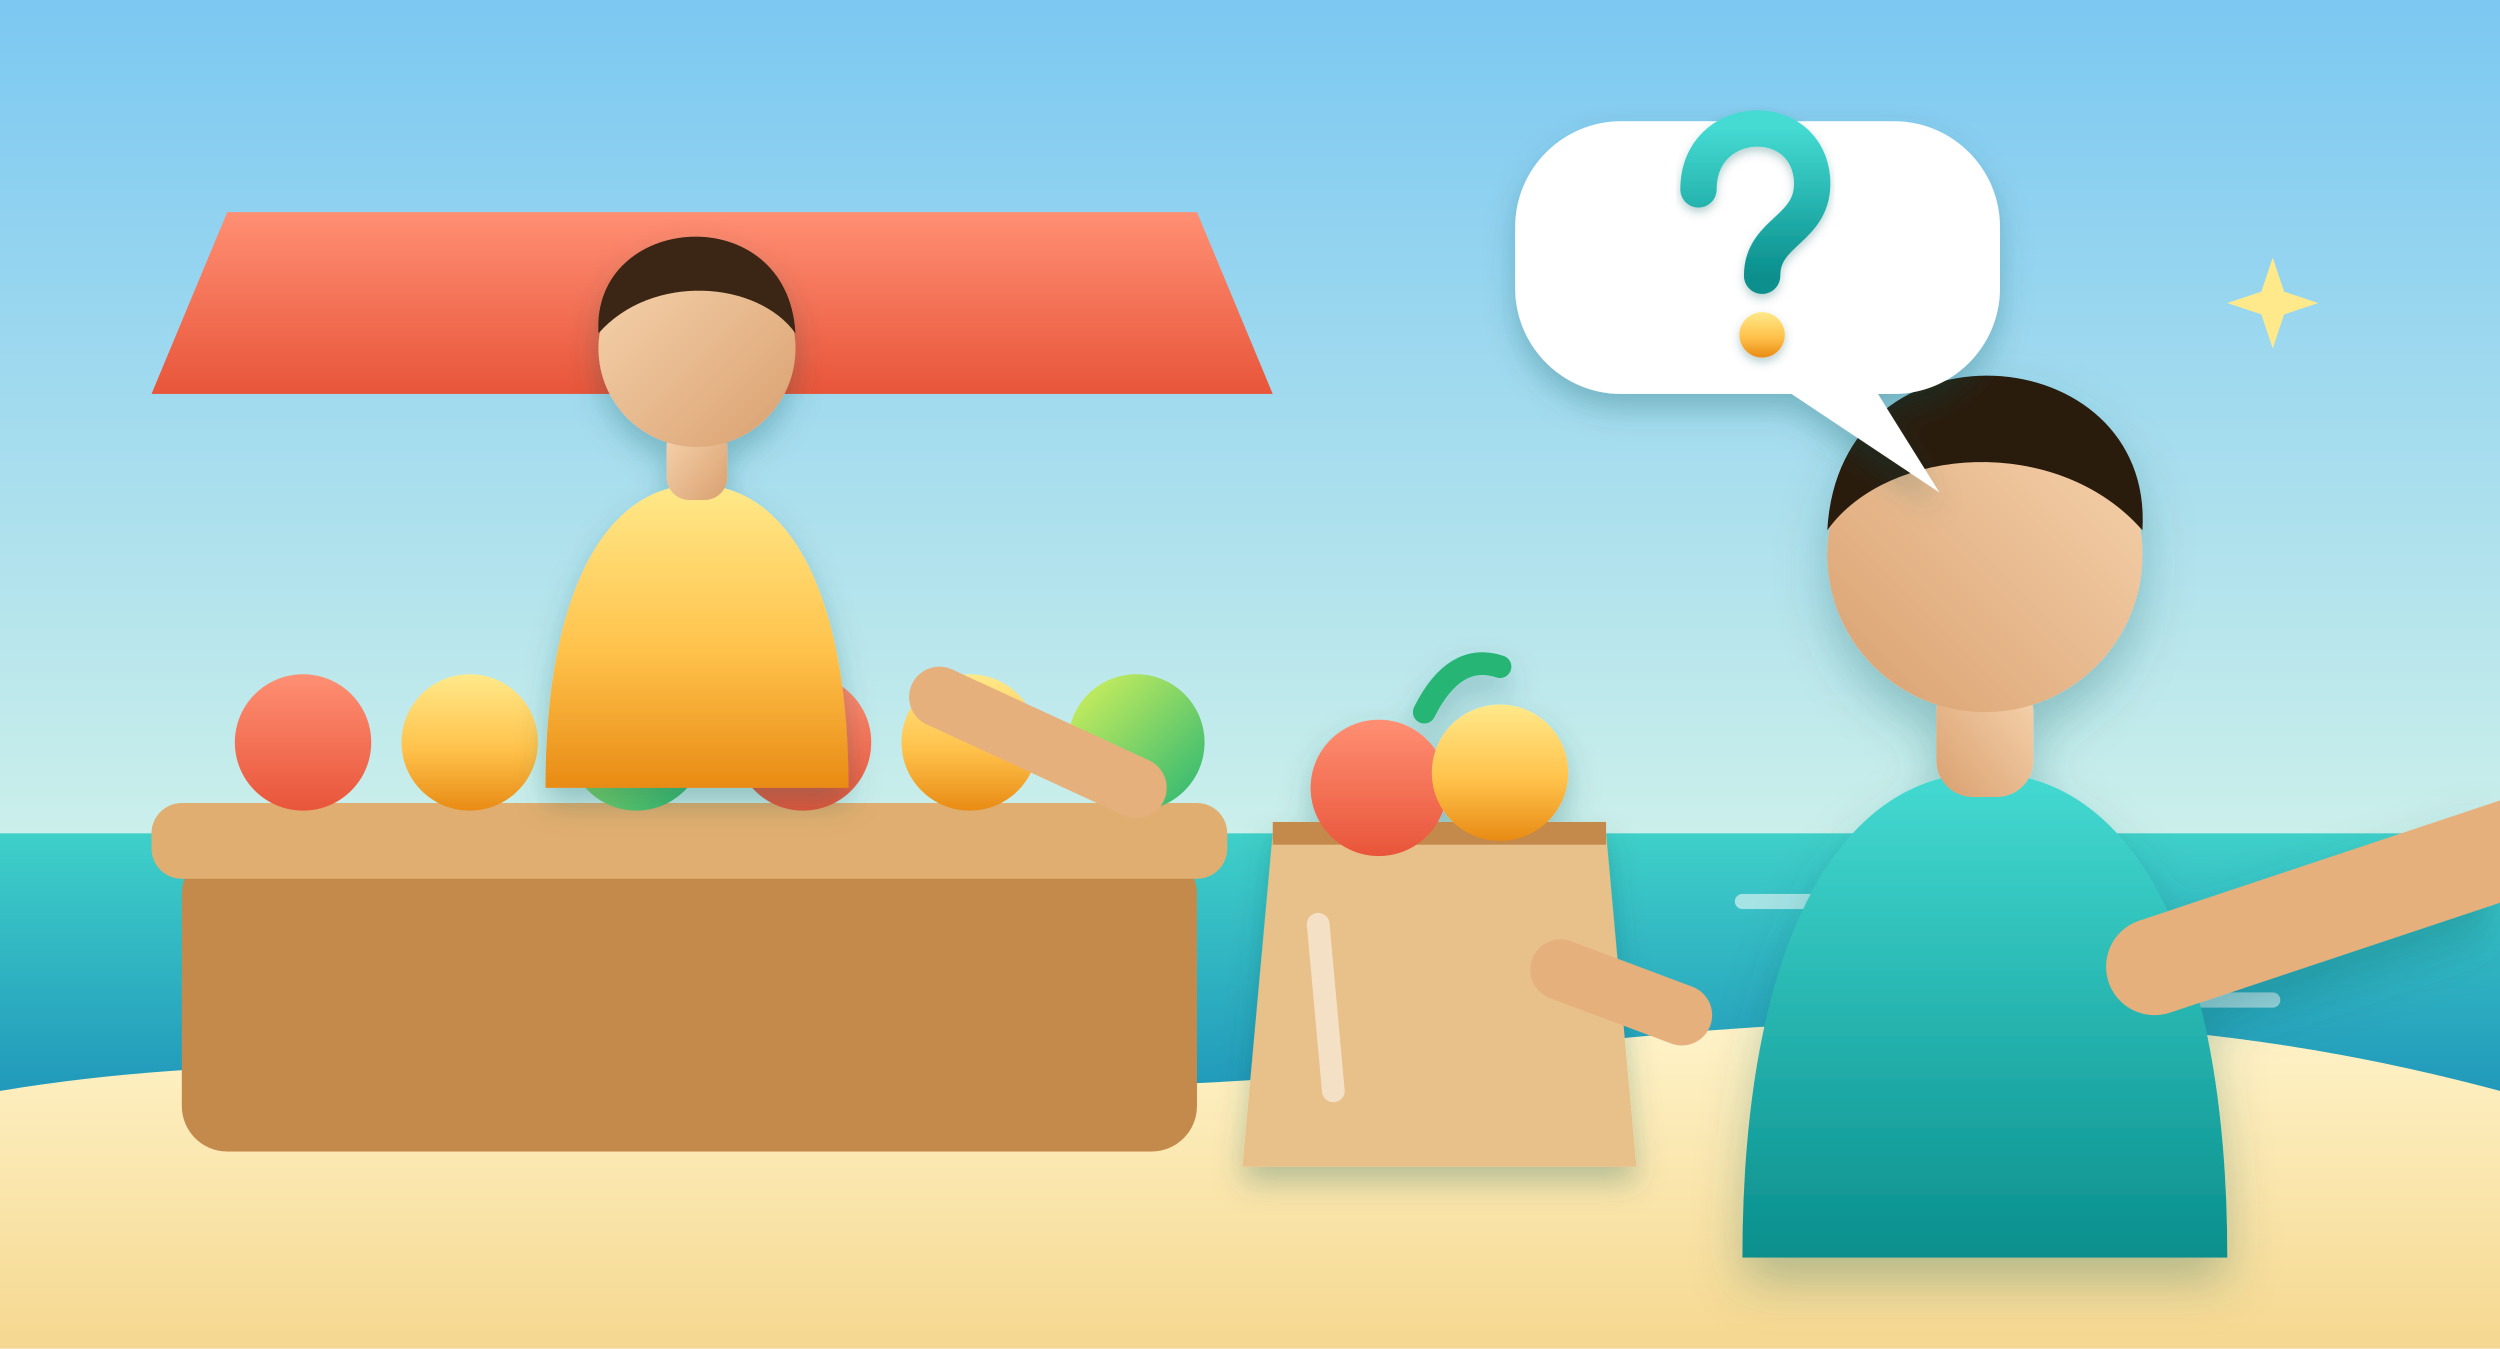
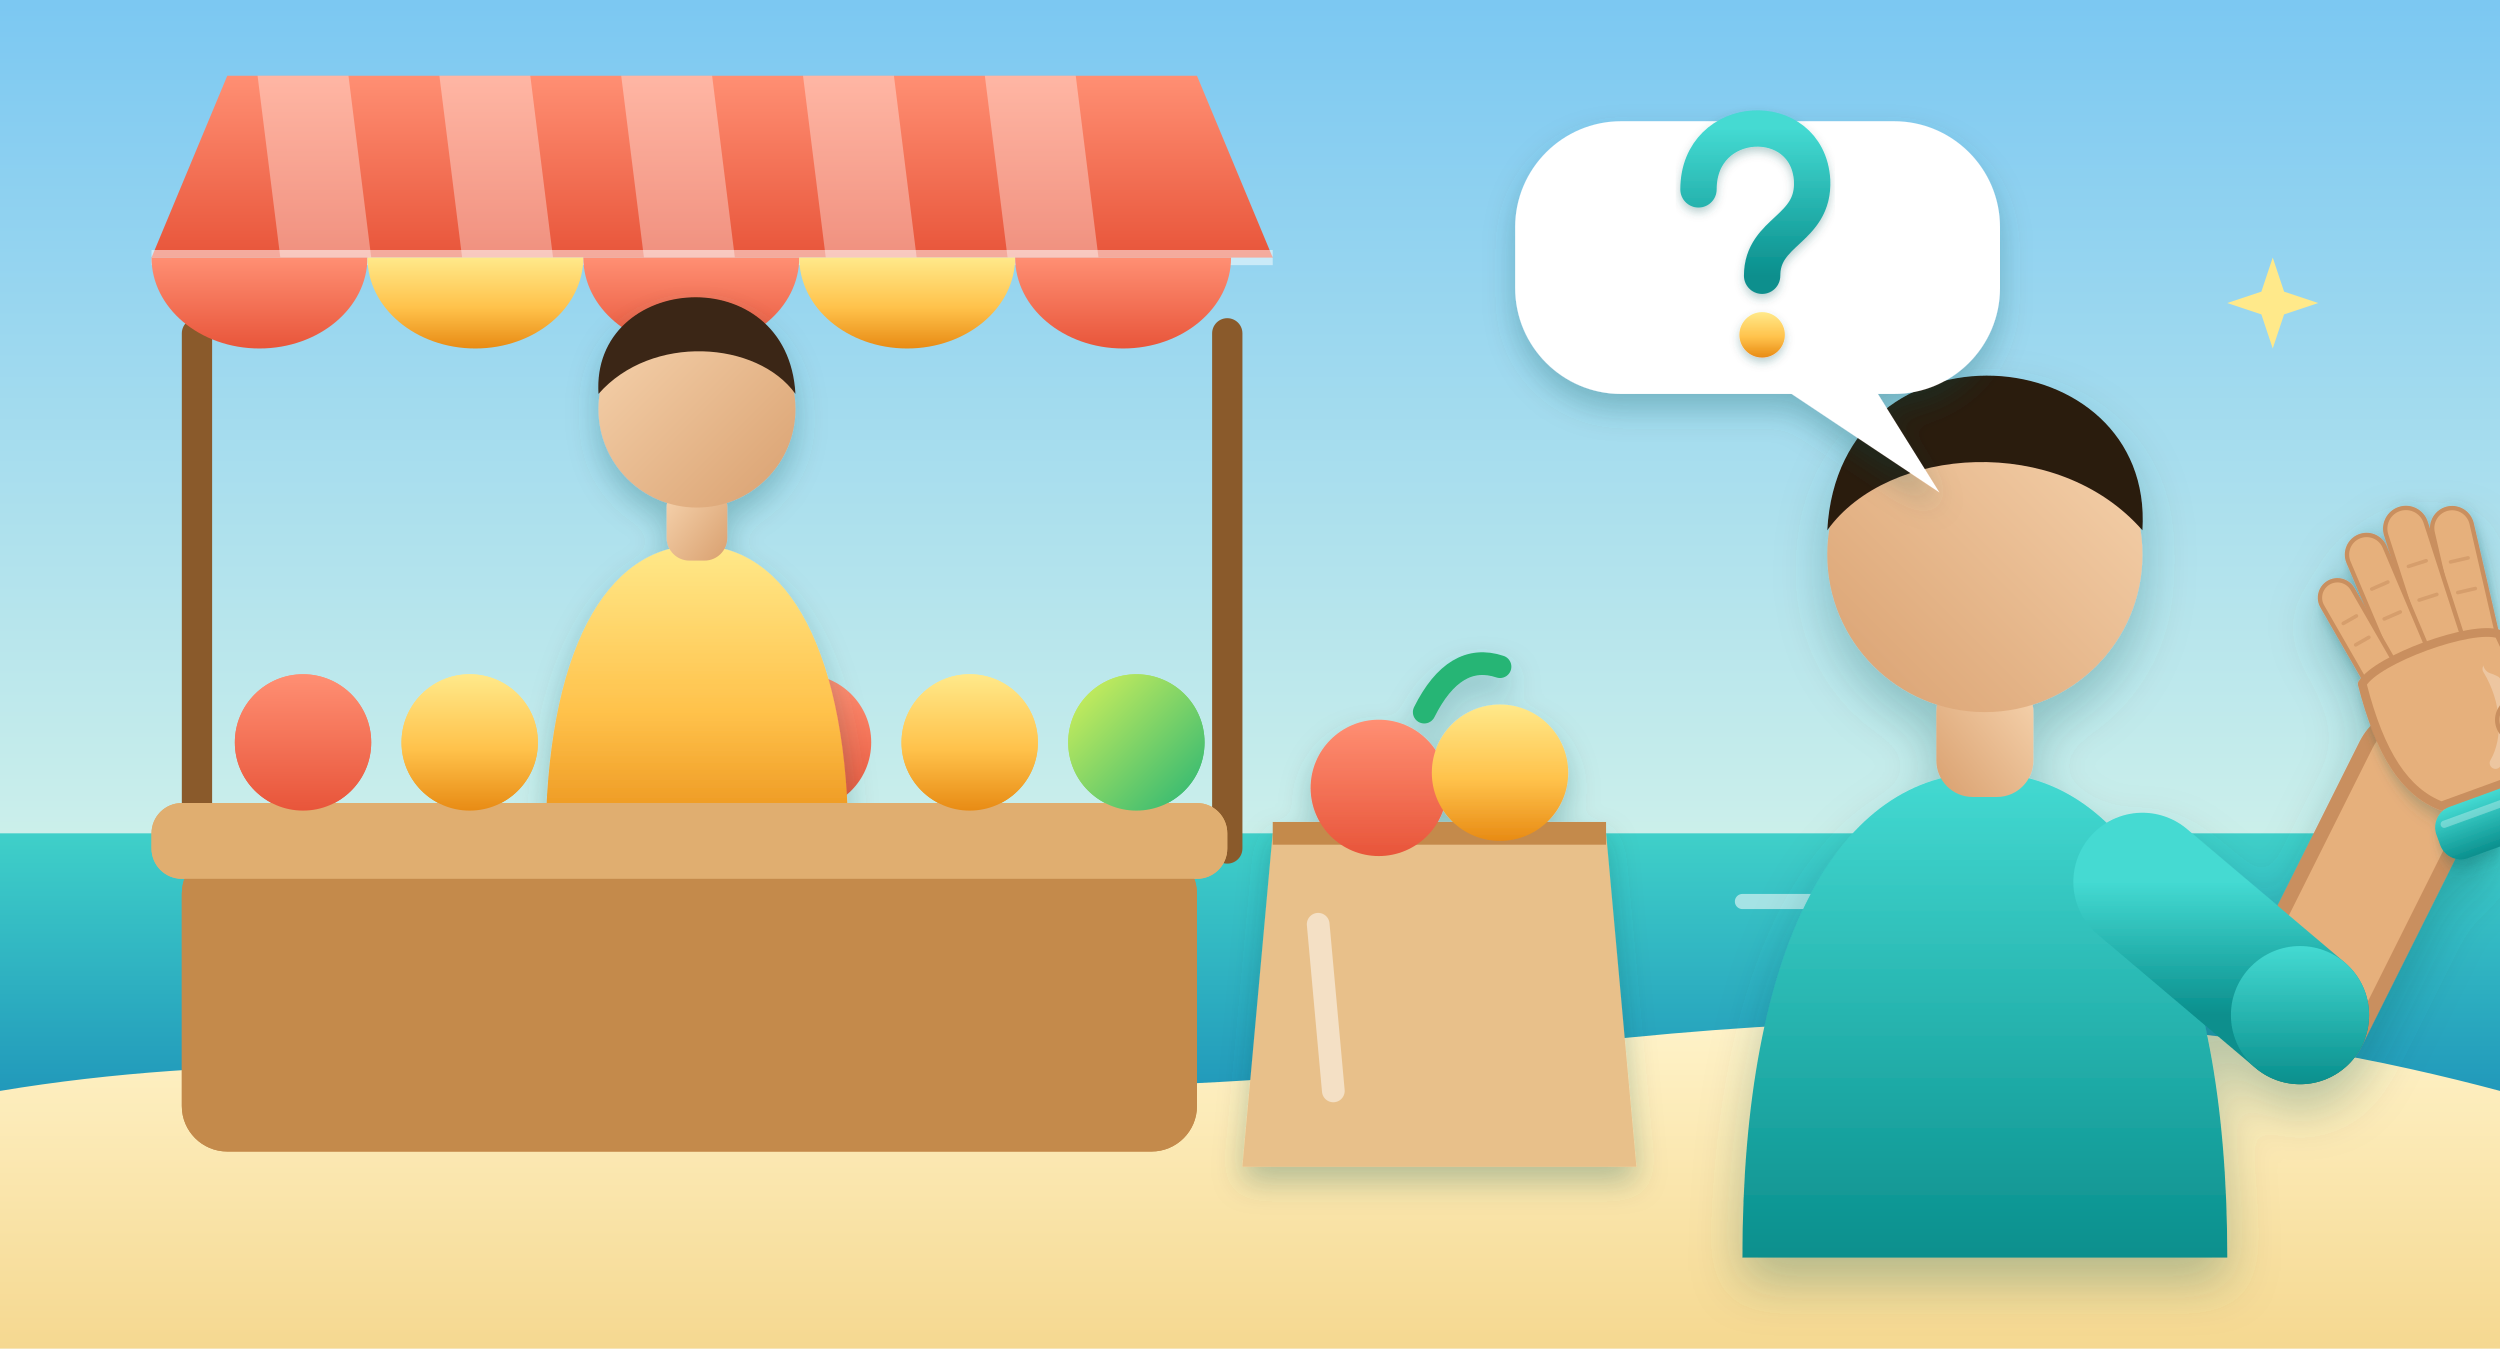
<svg xmlns="http://www.w3.org/2000/svg" viewBox="0 0 330 178" width="330" height="178" role="img">
  <defs>
    <linearGradient id="que-va-a-llevar-sky" x1="0" y1="0" x2="0" y2="1">
      <stop offset="0" stop-color="#7CC8F2" />
      <stop offset=".65" stop-color="#CFF1EA" />
      <stop offset="1" stop-color="#FFF1C4" />
    </linearGradient>
    <linearGradient id="que-va-a-llevar-sea" x1="0" y1="0" x2="0" y2="1">
      <stop offset="0" stop-color="#3FD0C9" />
      <stop offset="1" stop-color="#1C8FB8" />
    </linearGradient>
    <linearGradient id="que-va-a-llevar-sand" x1="0" y1="0" x2="0" y2="1">
      <stop offset="0" stop-color="#FFF3C9" />
      <stop offset="1" stop-color="#F5D890" />
    </linearGradient>
    <linearGradient id="que-va-a-llevar-leaf" x1="0" y1="0" x2="1" y2="1">
      <stop offset="0" stop-color="#D8F25A" />
      <stop offset="1" stop-color="#27B574" />
    </linearGradient>
    <linearGradient id="que-va-a-llevar-leafd" x1="0" y1="0" x2="1" y2="1">
      <stop offset="0" stop-color="#7FD6A4" />
      <stop offset="1" stop-color="#0E8F78" />
    </linearGradient>
    <linearGradient id="que-va-a-llevar-gold" x1="0" y1="0" x2="0" y2="1">
      <stop offset="0" stop-color="#FFE98A" />
      <stop offset=".55" stop-color="#FFC24B" />
      <stop offset="1" stop-color="#E88B14" />
    </linearGradient>
    <linearGradient id="que-va-a-llevar-teal" x1="0" y1="0" x2="0" y2="1">
      <stop offset="0" stop-color="#44DAD2" />
      <stop offset="1" stop-color="#0A8F8D" />
    </linearGradient>
    <linearGradient id="que-va-a-llevar-coral" x1="0" y1="0" x2="0" y2="1">
      <stop offset="0" stop-color="#FF8F73" />
      <stop offset="1" stop-color="#E8553A" />
    </linearGradient>
    <linearGradient id="que-va-a-llevar-skin" x1="0" y1="0" x2="1" y2="1">
      <stop offset="0" stop-color="#F7D5B0" />
      <stop offset="1" stop-color="#D9A06F" />
    </linearGradient>
    <linearGradient id="que-va-a-llevar-night" x1="0" y1="0" x2="0" y2="1">
      <stop offset="0" stop-color="#16406B" />
      <stop offset=".7" stop-color="#2D7C9E" />
      <stop offset="1" stop-color="#5BB5B8" />
    </linearGradient>
    <linearGradient id="que-va-a-llevar-dawn" x1="0" y1="0" x2="0" y2="1">
      <stop offset="0" stop-color="#9FD8F2" />
      <stop offset=".6" stop-color="#FFE3B0" />
      <stop offset="1" stop-color="#FFB38A" />
    </linearGradient>
    <radialGradient id="que-va-a-llevar-sun" cx=".4" cy=".35" r=".8">
      <stop offset="0" stop-color="#FFF6B8" />
      <stop offset=".5" stop-color="#FFC24B" />
      <stop offset="1" stop-color="#FF9A2E" />
    </radialGradient>
    <radialGradient id="que-va-a-llevar-moon" cx=".35" cy=".35" r=".8">
      <stop offset="0" stop-color="#FFFFFF" />
      <stop offset="1" stop-color="#E9F0C4" />
    </radialGradient>
    <filter id="que-va-a-llevar-sh" x="-20%" y="-20%" width="140%" height="150%">
      <feDropShadow dx="0" dy="2" stdDeviation="2" flood-color="#0B4F55" flood-opacity=".28" />
    </filter>
    <linearGradient id="que-va-a-llevar-wall" x1="0" y1="0" x2="0" y2="1">
      <stop offset="0" stop-color="#FFF6DC" />
      <stop offset="1" stop-color="#FFDDAE" />
    </linearGradient>
    <linearGradient id="que-va-a-llevar-wallt" x1="0" y1="0" x2="0" y2="1">
      <stop offset="0" stop-color="#C9F2E8" />
      <stop offset="1" stop-color="#8FDCCB" />
    </linearGradient>
    <linearGradient id="que-va-a-llevar-wood" x1="0" y1="0" x2="0" y2="1">
      <stop offset="0" stop-color="#E8B878" />
      <stop offset="1" stop-color="#BF8447" />
    </linearGradient>
    <linearGradient id="que-va-a-llevar-road" x1="0" y1="0" x2="0" y2="1">
      <stop offset="0" stop-color="#8AA7A1" />
      <stop offset="1" stop-color="#4F6F6A" />
    </linearGradient>
    <linearGradient id="que-va-a-llevar-steel" x1="0" y1="0" x2="0" y2="1">
      <stop offset="0" stop-color="#F4FAFA" />
      <stop offset="1" stop-color="#A9C4C2" />
    </linearGradient>
    <linearGradient id="que-va-a-llevar-blue" x1="0" y1="0" x2="0" y2="1">
      <stop offset="0" stop-color="#5FB4EE" />
      <stop offset="1" stop-color="#2E6FC0" />
    </linearGradient>
    <linearGradient id="que-va-a-llevar-glass" x1="0" y1="0" x2="1" y2="1">
      <stop offset="0" stop-color="#E6FAFF" />
      <stop offset="1" stop-color="#9ED8EE" />
    </linearGradient>
    <linearGradient id="que-va-a-llevar-red" x1="0" y1="0" x2="0" y2="1">
      <stop offset="0" stop-color="#FF6B52" />
      <stop offset="1" stop-color="#C92E1E" />
    </linearGradient>
    <linearGradient id="que-va-a-llevar-green" x1="0" y1="0" x2="0" y2="1">
      <stop offset="0" stop-color="#7BDB6A" />
      <stop offset="1" stop-color="#2E9E4A" />
    </linearGradient>
  </defs>
  <clipPath id="que-va-a-llevar-clip">
    <rect width="330" height="178" rx="0" />
  </clipPath>
  <g clip-path="url(#que-va-a-llevar-clip)">
    <rect width="330" height="178" fill="url(#que-va-a-llevar-sky)" />
    <rect y="110" width="330" height="40" fill="url(#que-va-a-llevar-sea)" />
    <g stroke="#fff" stroke-opacity=".55" stroke-width="2" stroke-linecap="round">
      <path d="M30 120h22M120 128h30M230 119h26M280 132h20" />
    </g>
    <path d="M0 144C60 134 120 150 190 140S300 136 330 144V178H0Z" fill="url(#que-va-a-llevar-sand)" />
-     <path d="M20 52L30 28H158L168 52Z" fill="url(#que-va-a-llevar-coral)" />
+     <path d="M26 44V112M162 44V112" stroke="#8A5A2B" stroke-width="4" stroke-linecap="round" />
+     <path d="M20 34L30 10H158L168 34Z" fill="url(#que-va-a-llevar-coral)" />
+     <path d="M34.0 10h12l3 24h-12Z" fill="#fff" opacity=".35" />
+     <path d="M58.0 10h12l3 24h-12Z" fill="#fff" opacity=".35" />
+     <path d="M82.0 10h12l3 24h-12Z" fill="#fff" opacity=".35" />
+     <path d="M106.0 10h12l3 24h-12Z" fill="#fff" opacity=".35" />
+     <path d="M130.0 10h12l3 24h-12Z" fill="#fff" opacity=".35" />
+     <path d="M20 34H168" stroke="#fff" stroke-opacity=".5" stroke-width="2" />
+     <path d="M20.0 34a14.25 12 0 0 0 28.5 0Z" fill="url(#que-va-a-llevar-coral)" />
+     <path d="M48.5 34a14.25 12 0 0 0 28.5 0Z" fill="url(#que-va-a-llevar-gold)" />
+     <path d="M77.0 34a14.25 12 0 0 0 28.5 0Z" fill="url(#que-va-a-llevar-coral)" />
+     <path d="M105.5 34a14.25 12 0 0 0 28.5 0Z" fill="url(#que-va-a-llevar-gold)" />
+     <path d="M134.0 34a14.25 12 0 0 0 28.5 0Z" fill="url(#que-va-a-llevar-coral)" />
    <rect x="24" y="112" width="134" height="40" rx="6" fill="#C48A4B" />
    <rect x="20" y="106" width="142" height="10" rx="4" fill="#E0AE70" />
    <circle cx="40" cy="98" r="9" fill="url(#que-va-a-llevar-coral)" />
    <circle cx="62" cy="98" r="9" fill="url(#que-va-a-llevar-gold)" />
    <circle cx="84" cy="98" r="9" fill="url(#que-va-a-llevar-leaf)" />
    <circle cx="106" cy="98" r="9" fill="url(#que-va-a-llevar-coral)" />
    <circle cx="128" cy="98" r="9" fill="url(#que-va-a-llevar-gold)" />
    <circle cx="150" cy="98" r="9" fill="url(#que-va-a-llevar-leaf)" />
-     <g transform="translate(92 104) scale(1.0 1.0)" filter="url(#que-va-a-llevar-sh)">
+     <g transform="translate(92 112) scale(1.0 1.0)" filter="url(#que-va-a-llevar-sh)">
      <path d="M-20 0C-20 -26 -12 -40 0 -40S20 -26 20 0Z" fill="url(#que-va-a-llevar-gold)" />
      <rect x="-4" y="-48" width="8" height="10" rx="3" fill="url(#que-va-a-llevar-skin)" />
      <circle cx="0" cy="-58" r="13" fill="url(#que-va-a-llevar-skin)" />
      <path d="M-13 -60C-14 -76 12 -78 13 -60 8 -67 -6 -68 -13 -60Z" fill="#3B2616" />
    </g>
+     <rect x="24" y="112" width="134" height="40" rx="6" fill="#C48A4B" />
+     <rect x="20" y="106" width="142" height="10" rx="4" fill="#E0AE70" />
+     <circle cx="40" cy="98" r="9" fill="url(#que-va-a-llevar-coral)" />
+     <circle cx="62" cy="98" r="9" fill="url(#que-va-a-llevar-gold)" />
+     <circle cx="128" cy="98" r="9" fill="url(#que-va-a-llevar-gold)" />
+     <circle cx="150" cy="98" r="9" fill="url(#que-va-a-llevar-leaf)" />
    <g transform="translate(262 166) scale(-1.6 1.6)" filter="url(#que-va-a-llevar-sh)">
      <path d="M-20 0C-20 -26 -12 -40 0 -40S20 -26 20 0Z" fill="url(#que-va-a-llevar-teal)" />
      <rect x="-4" y="-48" width="8" height="10" rx="3" fill="url(#que-va-a-llevar-skin)" />
      <circle cx="0" cy="-58" r="13" fill="url(#que-va-a-llevar-skin)" />
      <path d="M-13 -60C-14 -76 12 -78 13 -60 8 -67 -6 -68 -13 -60Z" fill="#2B1B10" />
-       <path d="M-14 -24L-44 -34" stroke="#E6B07C" stroke-width="8" stroke-linecap="round" />
+       <path d="M-26.0 -20.0L-36.0 -40.0" stroke="#C98F5E" stroke-width="11.4" stroke-linecap="round" stroke-linejoin="round" fill="none" />
+       <path d="M-26.0 -20.0L-36.0 -40.0" stroke="#E6B07C" stroke-width="9.0" stroke-linecap="round" stroke-linejoin="round" fill="none" />
+       <path d="M-13 -31L-26 -20" stroke="url(#que-va-a-llevar-teal)" stroke-width="11.4" stroke-linecap="round" fill="none" />
+       <circle cx="-26" cy="-20" r="5.7" fill="url(#que-va-a-llevar-teal)" />
+       <g transform="translate(-38 -46) rotate(20) scale(0.3 0.3)" filter="url(#que-va-a-llevar-sh)">
+         <path d="M-14.0 -12.0L-17.9 -43.8" stroke="#C98F5E" stroke-width="12.2" stroke-linecap="round" stroke-linejoin="round" fill="none" />
+         <path d="M-14.0 -12.0L-17.9 -43.8" stroke="#E6B07C" stroke-width="9.8" stroke-linecap="round" stroke-linejoin="round" fill="none" />
+         <path d="M-18.2 -26.0l4.9 -0.6" stroke="#C98F5E" stroke-width="1" stroke-linecap="round" opacity=".55" />
+         <path d="M-19.2 -34.6l4.9 -0.6" stroke="#C98F5E" stroke-width="1" stroke-linecap="round" opacity=".55" />
+         <path d="M-4.6 -12.0L-5.9 -48.0" stroke="#C98F5E" stroke-width="12.6" stroke-linecap="round" stroke-linejoin="round" fill="none" />
+         <path d="M-4.6 -12.0L-5.9 -48.0" stroke="#E6B07C" stroke-width="10.2" stroke-linecap="round" stroke-linejoin="round" fill="none" />
+         <path d="M-7.7 -28.1l5.1 -0.2" stroke="#C98F5E" stroke-width="1" stroke-linecap="round" opacity=".55" />
+         <path d="M-8.1 -37.8l5.1 -0.2" stroke="#C98F5E" stroke-width="1" stroke-linecap="round" opacity=".55" />
+         <path d="M5.0 -12.0L6.7 -45.0" stroke="#C98F5E" stroke-width="12.0" stroke-linecap="round" stroke-linejoin="round" fill="none" />
+         <path d="M5.0 -12.0L6.7 -45.0" stroke="#E6B07C" stroke-width="9.6" stroke-linecap="round" stroke-linejoin="round" fill="none" />
+         <path d="M3.4 -27.0l4.8 0.3" stroke="#C98F5E" stroke-width="1" stroke-linecap="round" opacity=".55" />
+         <path d="M3.8 -35.9l4.8 0.3" stroke="#C98F5E" stroke-width="1" stroke-linecap="round" opacity=".55" />
+         <path d="M14.0 -12.0L18.3 -36.6" stroke="#C98F5E" stroke-width="10.8" stroke-linecap="round" stroke-linejoin="round" fill="none" />
+         <path d="M14.0 -12.0L18.3 -36.6" stroke="#E6B07C" stroke-width="8.4" stroke-linecap="round" stroke-linejoin="round" fill="none" />
+         <path d="M13.9 -23.4l4.1 0.7" stroke="#C98F5E" stroke-width="1" stroke-linecap="round" opacity=".55" />
+         <path d="M15.1 -30.1l4.1 0.7" stroke="#C98F5E" stroke-width="1" stroke-linecap="round" opacity=".55" />
+         <rect x="-11" y="18" width="22" height="16" rx="6" fill="#E6B07C" />
+         <path d="M-20 -12C-22 8 -19 20 -11 27H11C19 20 22 8 20 -12C14 -17 -14 -17 -20 -12Z" fill="#E6B07C" stroke="#C98F5E" stroke-width="2.4" stroke-linejoin="round" />
+         <path d="M-14 -4C-16 6 -13 16 -7 21" stroke="#fff" stroke-opacity=".28" stroke-width="3.2" fill="none" stroke-linecap="round" />
+         <path d="M-17.0 12.0L-30.0 2.0L-37.0 -12.0" stroke="#C98F5E" stroke-width="12.9" stroke-linecap="round" stroke-linejoin="round" fill="none" />
+         <path d="M-17.0 12.0L-30.0 2.0L-37.0 -12.0" stroke="#E6B07C" stroke-width="10.5" stroke-linecap="round" stroke-linejoin="round" fill="none" />
+         <path d="M-20 12C-23 4 -20 -2 -16 -5" stroke="#E6B07C" stroke-width="6" fill="none" stroke-linecap="round" />
+         <path d="M-6 3q6 -3 12 0" stroke="#C98F5E" stroke-width="1.2" fill="none" opacity="0" />
+         <rect x="-15.0" y="28" width="30" height="15" rx="6" fill="url(#que-va-a-llevar-teal)" />
+         <path d="M-12.0 32H12.0" stroke="#fff" stroke-opacity=".3" stroke-width="2" stroke-linecap="round" />
+       </g>
    </g>
-     <path d="M124 92L150 104" stroke="#E6B07C" stroke-width="8" stroke-linecap="round" />
    <g transform="translate(190 116)" filter="url(#que-va-a-llevar-sh)">
      <path d="M-22 -6L-26 38H26L22 -6Z" fill="#E8C08A" />
      <path d="M-22 -6H22" stroke="#C48A4B" stroke-width="3" />
      <circle cx="-8" cy="-12" r="9" fill="url(#que-va-a-llevar-coral)" />
      <circle cx="8" cy="-14" r="9" fill="url(#que-va-a-llevar-gold)" />
      <path d="M-2 -22q4-8 10-6" stroke="#27B574" stroke-width="3" fill="none" stroke-linecap="round" />
      <path d="M-16 6L-14 28" stroke="#fff" stroke-opacity=".5" stroke-width="3" stroke-linecap="round" />
    </g>
-     <path d="M222 134L206 128" stroke="#E6B07C" stroke-width="8" stroke-linecap="round" />
    <g filter="url(#que-va-a-llevar-sh)">
      <rect x="200" y="16" width="64" height="36" rx="14" fill="#fff" />
      <path d="M246 49L256 65L232 49Z" fill="#fff" />
    </g>
    <g transform="translate(232 34) scale(0.3)" filter="url(#que-va-a-llevar-sh)">
      <path d="M-26 -30C-26 -64 22 -66 24 -34 25 -12 2 -12 2 8" stroke="url(#que-va-a-llevar-teal)" stroke-width="16" fill="none" stroke-linecap="round" />
      <circle cx="2" cy="34" r="10" fill="url(#que-va-a-llevar-gold)" />
    </g>
    <polygon points="300.0,34.0 301.5,38.5 306.0,40.0 301.5,41.5 300.0,46.0 298.5,41.5 294.0,40.0 298.5,38.5" fill="#FFE98A" opacity="1" />
  </g>
</svg>
